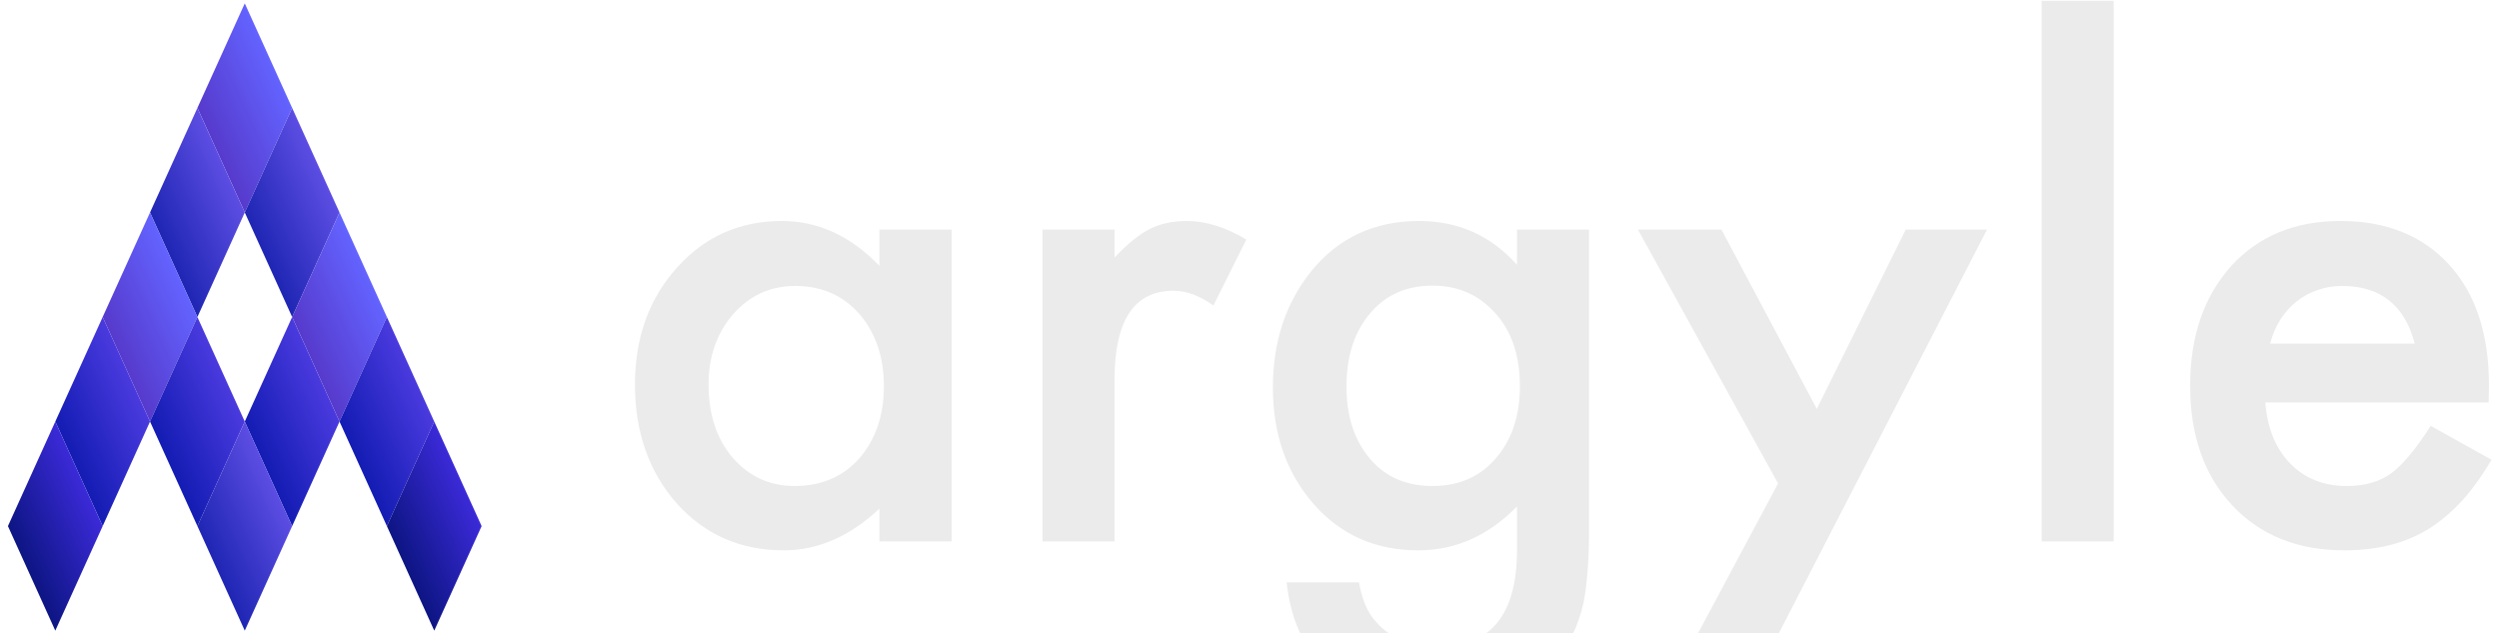
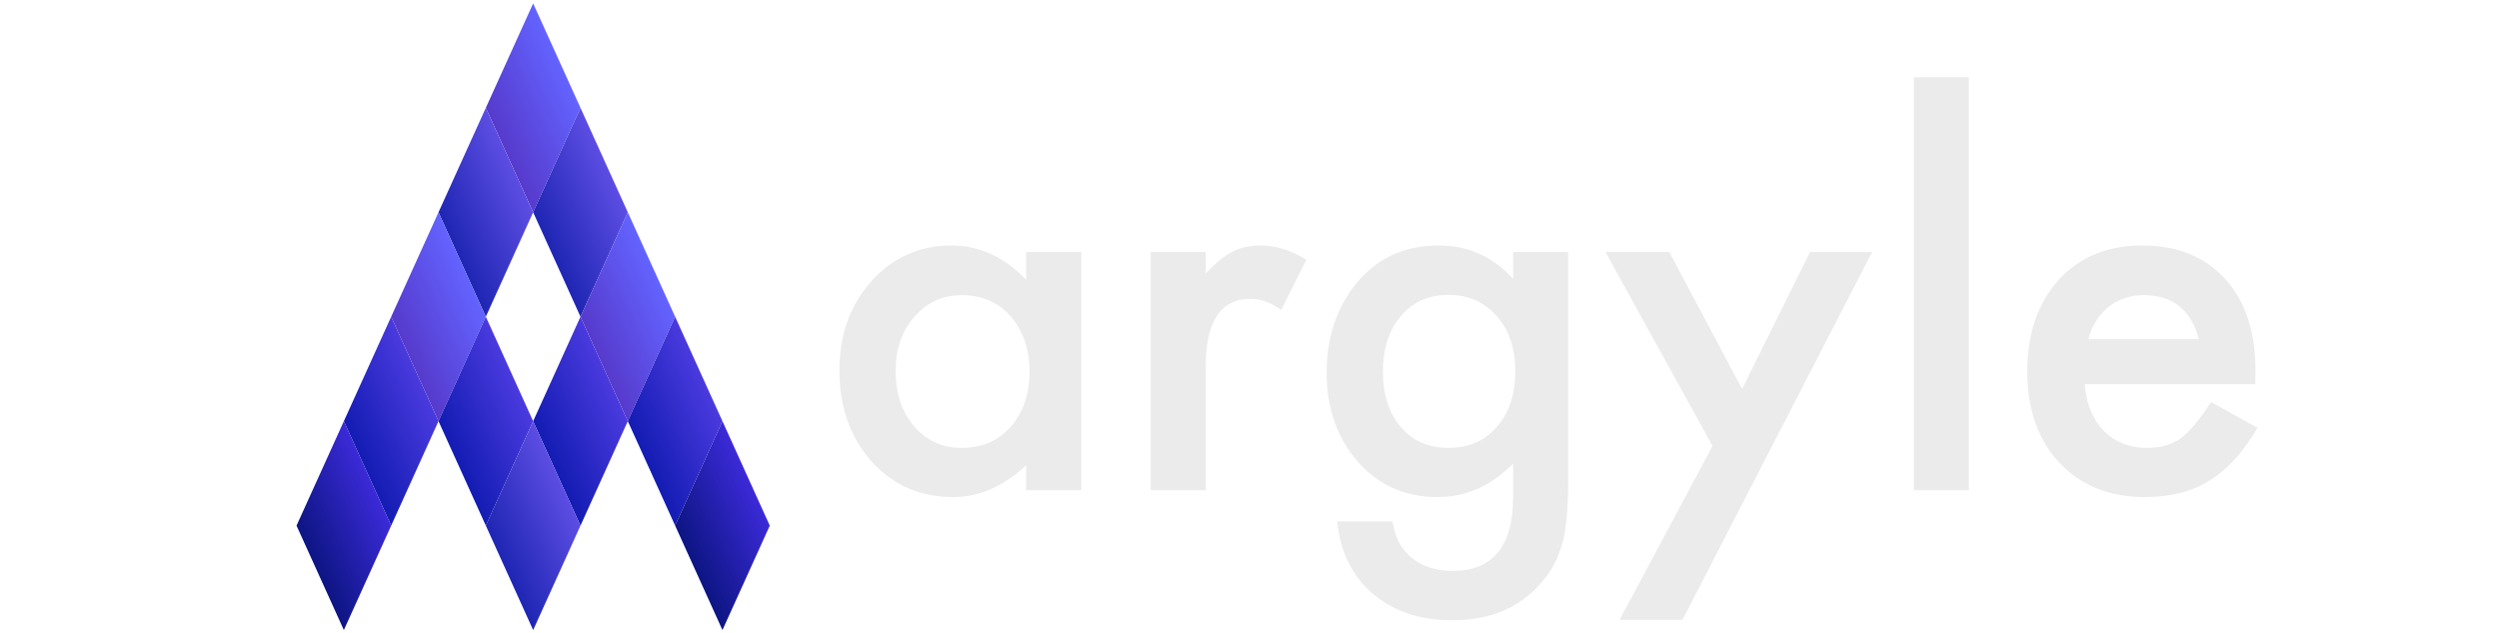
- <svg xmlns="http://www.w3.org/2000/svg" xmlns:xlink="http://www.w3.org/1999/xlink" width="261" height="66" viewBox="0 0 261 66" fill="none" version="1.1" id="svg4">
+ <svg xmlns="http://www.w3.org/2000/svg" xmlns:xlink="http://www.w3.org/1999/xlink" width="261" height="66" viewBox="0.112 0 200.677 66.061" fill="none" version="1.1" id="svg4">
  <defs id="defs5" />
  <symbol id="logo-symbol-wordmark">
    <g transform="matrix(0.904306, 0, 0, 0.904306, -40.33122, 23.54641)" style="">
      <rect x="-251.294" y="576.865" width="11.677" height="8.781" transform="matrix(0.412848, 0.9108, -0.548968, 1.211099, 493.134, -495.1933)" fill="url(#gradient-1-74)" />
      <rect x="-239.617" y="576.865" width="11.677" height="8.781" transform="matrix(0.412848, 0.9108, -0.548968, 1.211099, 493.134, -495.1933)" fill="url(#gradient-0-65)" />
      <rect x="-227.941" y="576.865" width="11.677" height="8.781" transform="matrix(0.412848, 0.9108, -0.548968, 1.211099, 493.134, -495.1933)" fill="url(#gradient-1-75)" />
      <rect x="-216.264" y="576.865" width="11.677" height="8.781" fill="url(#gradient-106-90)" transform="matrix(0.412848, 0.9108, -0.548968, 1.211099, 493.134, -495.1933)" />
      <rect x="-204.588" y="576.865" width="11.677" height="8.781" transform="matrix(0.412848, 0.9108, -0.548968, 1.211099, 493.134, -495.1933)" fill="url(#gradient-99-42)" />
      <rect x="-251.294" y="585.647" width="11.677" height="8.781" transform="matrix(0.412848, 0.9108, -0.548968, 1.211099, 493.134, -495.1933)" fill="url(#gradient-0-66)" />
      <rect x="-227.941" y="585.647" width="11.677" height="8.781" fill="url(#gradient-106-91)" transform="matrix(0.412848, 0.9108, -0.548968, 1.211099, 493.134, -495.1933)" />
      <rect x="-251.294" y="594.428" width="11.677" height="8.781" transform="matrix(0.412848, 0.9108, -0.548968, 1.211099, 493.134, -495.1933)" fill="url(#gradient-1-76)" />
      <rect x="-239.617" y="594.428" width="11.677" height="8.781" fill="url(#gradient-106-92)" transform="matrix(0.412848, 0.9108, -0.548968, 1.211099, 493.134, -495.1933)" />
      <rect x="-227.941" y="594.428" width="11.677" height="8.781" transform="matrix(0.412848, 0.9108, -0.548968, 1.211099, 493.134, -495.1933)" fill="url(#gradient-0-67)" />
      <rect x="-251.294" y="603.209" width="11.677" height="8.781" fill="url(#gradient-106-93)" transform="matrix(0.412848, 0.9108, -0.548968, 1.211099, 493.134, -495.1933)" />
      <rect x="-251.294" y="611.991" width="11.677" height="8.781" transform="matrix(0.412848, 0.9108, -0.548968, 1.211099, 493.134, -495.1933)" fill="url(#gradient-99-45)" />
    </g>
-     <path d="m 83.822,21.362 h 6.654 v 28.678 h -6.654 v -3.003 q -4.093,3.828 -8.804,3.828 -5.948,0 -9.834,-4.299 -3.857,-4.387 -3.857,-10.953 0,-6.448 3.857,-10.747 3.857,-4.299 9.657,-4.299 5.005,0 8.98,4.122 z M 68.1,35.613 q 0,4.122 2.208,6.713 2.267,2.62 5.712,2.62 3.68,0 5.948,-2.532 2.267,-2.62 2.267,-6.654 0,-4.034 -2.267,-6.654 -2.267,-2.562 -5.889,-2.562 -3.415,0 -5.712,2.591 -2.267,2.62 -2.267,6.478 z M 98.838,21.362 h 6.625 v 2.562 q 1.825,-1.914 3.239,-2.62 1.443,-0.736 3.415,-0.736 2.62,0 5.476,1.708 l -3.033,6.065 q -1.884,-1.354 -3.68,-1.354 -5.418,0 -5.418,8.185 v 14.869 h -6.625 z m 50.289,28.001 q 0,2.032 -0.147,3.563 -0.118,1.56 -0.353,2.738 -0.707,3.239 -2.768,5.565 -3.887,4.475 -10.688,4.475 -5.741,0 -9.451,-3.092 -3.828,-3.18 -4.417,-8.804 h 6.654 q 0.383,2.12 1.266,3.268 2.061,2.679 6.006,2.679 7.272,0 7.272,-8.921 v -4.004 q -3.945,4.034 -9.098,4.034 -5.859,0 -9.599,-4.24 -3.769,-4.299 -3.769,-10.747 0,-6.271 3.504,-10.658 3.769,-4.652 9.952,-4.652 5.418,0 9.01,4.034 v -3.239 h 6.625 z M 142.768,35.76 q 0,-4.181 -2.238,-6.684 -2.267,-2.562 -5.8,-2.562 -3.769,0 -5.948,2.797 -1.973,2.503 -1.973,6.478 0,3.916 1.973,6.419 2.149,2.738 5.948,2.738 3.798,0 6.006,-2.768 2.032,-2.503 2.032,-6.419 z m 23.761,8.951 -12.896,-23.349 h 7.685 l 8.774,16.488 8.185,-16.488 h 7.479 l -22.848,44.283 h -7.567 z M 197.415,0.31 V 50.04 H 190.79 V 0.31 Z M 231.922,37.262 h -20.551 q 0.265,3.533 2.297,5.624 2.032,2.061 5.211,2.061 2.473,0 4.093,-1.178 1.59,-1.178 3.622,-4.358 l 5.594,3.121 q -1.296,2.208 -2.738,3.798 -1.443,1.56 -3.092,2.591 -1.649,1.001 -3.563,1.472 -1.914,0.471 -4.152,0.471 -6.419,0 -10.305,-4.122 -3.887,-4.152 -3.887,-11.012 0,-6.801 3.769,-11.012 3.798,-4.152 10.07,-4.152 6.33,0 10.011,4.034 3.651,4.004 3.651,11.1 z m -6.801,-5.418 q -1.384,-5.3 -6.684,-5.3 -1.207,0 -2.267,0.383 -1.06,0.353 -1.943,1.06 -0.854,0.677 -1.472,1.649 -0.618,0.972 -0.942,2.208 z" id="text21" fill="#ebebeb" aria-label="argyle" />
+     <path d="m 70.828,23.449 h 5.087 v 21.925 h -5.087 v -2.296 q -3.129,2.926 -6.73,2.926 -4.547,0 -7.518,-3.286 -2.949,-3.354 -2.949,-8.374 0,-4.93 2.949,-8.216 2.949,-3.286 7.383,-3.286 3.827,0 6.865,3.151 z M 58.807,34.344 q 0,3.151 1.688,5.132 1.733,2.003 4.367,2.003 2.814,0 4.547,-1.936 1.733,-2.003 1.733,-5.087 0,-3.084 -1.733,-5.087 -1.733,-1.958 -4.502,-1.958 -2.611,0 -4.367,1.981 -1.733,2.003 -1.733,4.952 z M 82.308,23.449 h 5.065 v 1.958 q 1.396,-1.463 2.476,-2.003 1.103,-0.563 2.611,-0.563 2.003,0 4.187,1.306 l -2.319,4.637 q -1.441,-1.035 -2.814,-1.035 -4.142,0 -4.142,6.258 V 45.374 H 82.308 Z M 120.754,44.856 q 0,1.553 -0.113,2.724 -0.09,1.193 -0.27,2.093 -0.54,2.476 -2.116,4.254 -2.971,3.421 -8.171,3.421 -4.389,0 -7.226,-2.364 -2.926,-2.431 -3.376,-6.73 h 5.087 q 0.293,1.621 0.968,2.499 1.576,2.048 4.592,2.048 5.56,0 5.56,-6.82 V 42.92 q -3.016,3.084 -6.956,3.084 -4.479,0 -7.338,-3.241 -2.881,-3.286 -2.881,-8.216 0,-4.795 2.679,-8.149 2.881,-3.557 7.608,-3.557 4.142,0 6.888,3.084 v -2.476 h 5.065 z m -4.862,-10.4 q 0,-3.196 -1.711,-5.11 -1.733,-1.958 -4.434,-1.958 -2.881,0 -4.547,2.138 -1.508,1.913 -1.508,4.952 0,2.994 1.508,4.907 1.643,2.093 4.547,2.093 2.904,0 4.592,-2.116 1.553,-1.913 1.553,-4.907 z m 18.165,6.843 -9.859,-17.85 h 5.875 l 6.708,12.605 6.258,-12.605 h 5.717 L 131.289,57.304 h -5.785 z M 157.67,7.355 V 45.374 h -5.065 V 7.355 Z m 26.381,28.25 h -15.712 q 0.203,2.701 1.756,4.299 1.553,1.576 3.984,1.576 1.891,0 3.129,-0.9 1.216,-0.9 2.769,-3.331 l 4.277,2.386 q -0.99,1.688 -2.093,2.904 -1.103,1.193 -2.364,1.981 -1.261,0.765 -2.724,1.125 -1.463,0.36 -3.174,0.36 -4.907,0 -7.878,-3.151 -2.971,-3.174 -2.971,-8.419 0,-5.2 2.881,-8.419 2.904,-3.174 7.698,-3.174 4.84,0 7.653,3.084 2.791,3.061 2.791,8.486 z m -5.2,-4.142 q -1.058,-4.052 -5.11,-4.052 -0.923,0 -1.733,0.293 -0.81,0.27 -1.486,0.81 -0.653,0.518 -1.125,1.261 -0.473,0.743 -0.72,1.688 z" id="text19" fill="#ebebeb" aria-label="argyle" />
    <defs id="defs6">
      <linearGradient id="gradient-1-74" gradientUnits="userSpaceOnUse" x1="-210.212" y1="656.925" x2="-210.212" y2="666.925" gradientTransform="matrix(1.167657, 0, 0, 0.87813, 0, 0)" xlink:href="#gradient-1" />
      <linearGradient id="gradient-1">
        <stop stop-color="#6363ff" offset="0" />
        <stop stop-color="#563acc" offset="1" />
      </linearGradient>
      <linearGradient id="gradient-0-65" gradientUnits="userSpaceOnUse" x1="-200.212" y1="656.925" x2="-200.212" y2="666.925" gradientTransform="matrix(1.167657, 0, 0, 0.87813, 0, 0)" xlink:href="#gradient-0" />
      <linearGradient id="gradient-0">
        <stop stop-color="#5c4de3" offset="0" />
        <stop stop-color="#1f26b3" offset="1" />
      </linearGradient>
      <linearGradient id="gradient-1-75" gradientUnits="userSpaceOnUse" x1="-190.212" y1="656.925" x2="-190.212" y2="666.925" gradientTransform="matrix(1.167657, 0, 0, 0.87813, 0, 0)" xlink:href="#gradient-1" />
      <linearGradient id="gradient-106-90" gradientUnits="userSpaceOnUse" x1="-180.212" y1="656.925" x2="-180.212" y2="666.925" gradientTransform="matrix(1.167657, 0, 0, 0.87813, 0, 0)" xlink:href="#gradient-106" />
      <linearGradient id="gradient-106">
        <stop stop-color="#4a3ade" offset="0" />
        <stop stop-color="#131cb3" offset="1" />
      </linearGradient>
      <linearGradient id="gradient-99-42" gradientUnits="userSpaceOnUse" x1="-170.212" y1="656.925" x2="-170.212" y2="666.925" gradientTransform="matrix(1.167657, 0, 0, 0.87813, 0, 0)" xlink:href="#gradient-99" />
      <linearGradient id="gradient-99">
        <stop stop-color="#3b2ad8" offset="0" />
        <stop stop-color="#0d1583" offset="1" />
      </linearGradient>
      <linearGradient id="gradient-0-66" gradientUnits="userSpaceOnUse" x1="-210.212" y1="666.925" x2="-210.212" y2="676.925" gradientTransform="matrix(1.167657, 0, 0, 0.87813, 0, 0)" xlink:href="#gradient-0" />
      <linearGradient id="gradient-106-91" gradientUnits="userSpaceOnUse" x1="-190.212" y1="666.925" x2="-190.212" y2="676.925" gradientTransform="matrix(1.167657, 0, 0, 0.87813, 0, 0)" xlink:href="#gradient-106" />
      <linearGradient id="gradient-1-76" gradientUnits="userSpaceOnUse" x1="-210.212" y1="676.925" x2="-210.212" y2="686.925" gradientTransform="matrix(1.167657, 0, 0, 0.87813, 0, 0)" xlink:href="#gradient-1" />
      <linearGradient id="gradient-106-92" gradientUnits="userSpaceOnUse" x1="-200.212" y1="676.925" x2="-200.212" y2="686.925" gradientTransform="matrix(1.167657, 0, 0, 0.87813, 0, 0)" xlink:href="#gradient-106" />
      <linearGradient id="gradient-0-67" gradientUnits="userSpaceOnUse" x1="-190.212" y1="676.925" x2="-190.212" y2="686.925" gradientTransform="matrix(1.167657, 0, 0, 0.87813, 0, 0)" xlink:href="#gradient-0" />
      <linearGradient id="gradient-106-93" gradientUnits="userSpaceOnUse" x1="-210.212" y1="686.925" x2="-210.212" y2="696.925" gradientTransform="matrix(1.167657, 0, 0, 0.87813, 0, 0)" xlink:href="#gradient-106" />
      <linearGradient id="gradient-99-45" gradientUnits="userSpaceOnUse" x1="-210.212" y1="696.925" x2="-210.212" y2="706.925" gradientTransform="matrix(1.167657, 0, 0, 0.87813, 0, 0)" xlink:href="#gradient-99" />
    </defs>
  </symbol>
  <use id="use4" transform="matrix(1.134866, 0, 0, 1.134866, -3.281786, -0.269762)" style="transform-box: fill-box;" xlink:href="#logo-symbol-wordmark" />
</svg>
